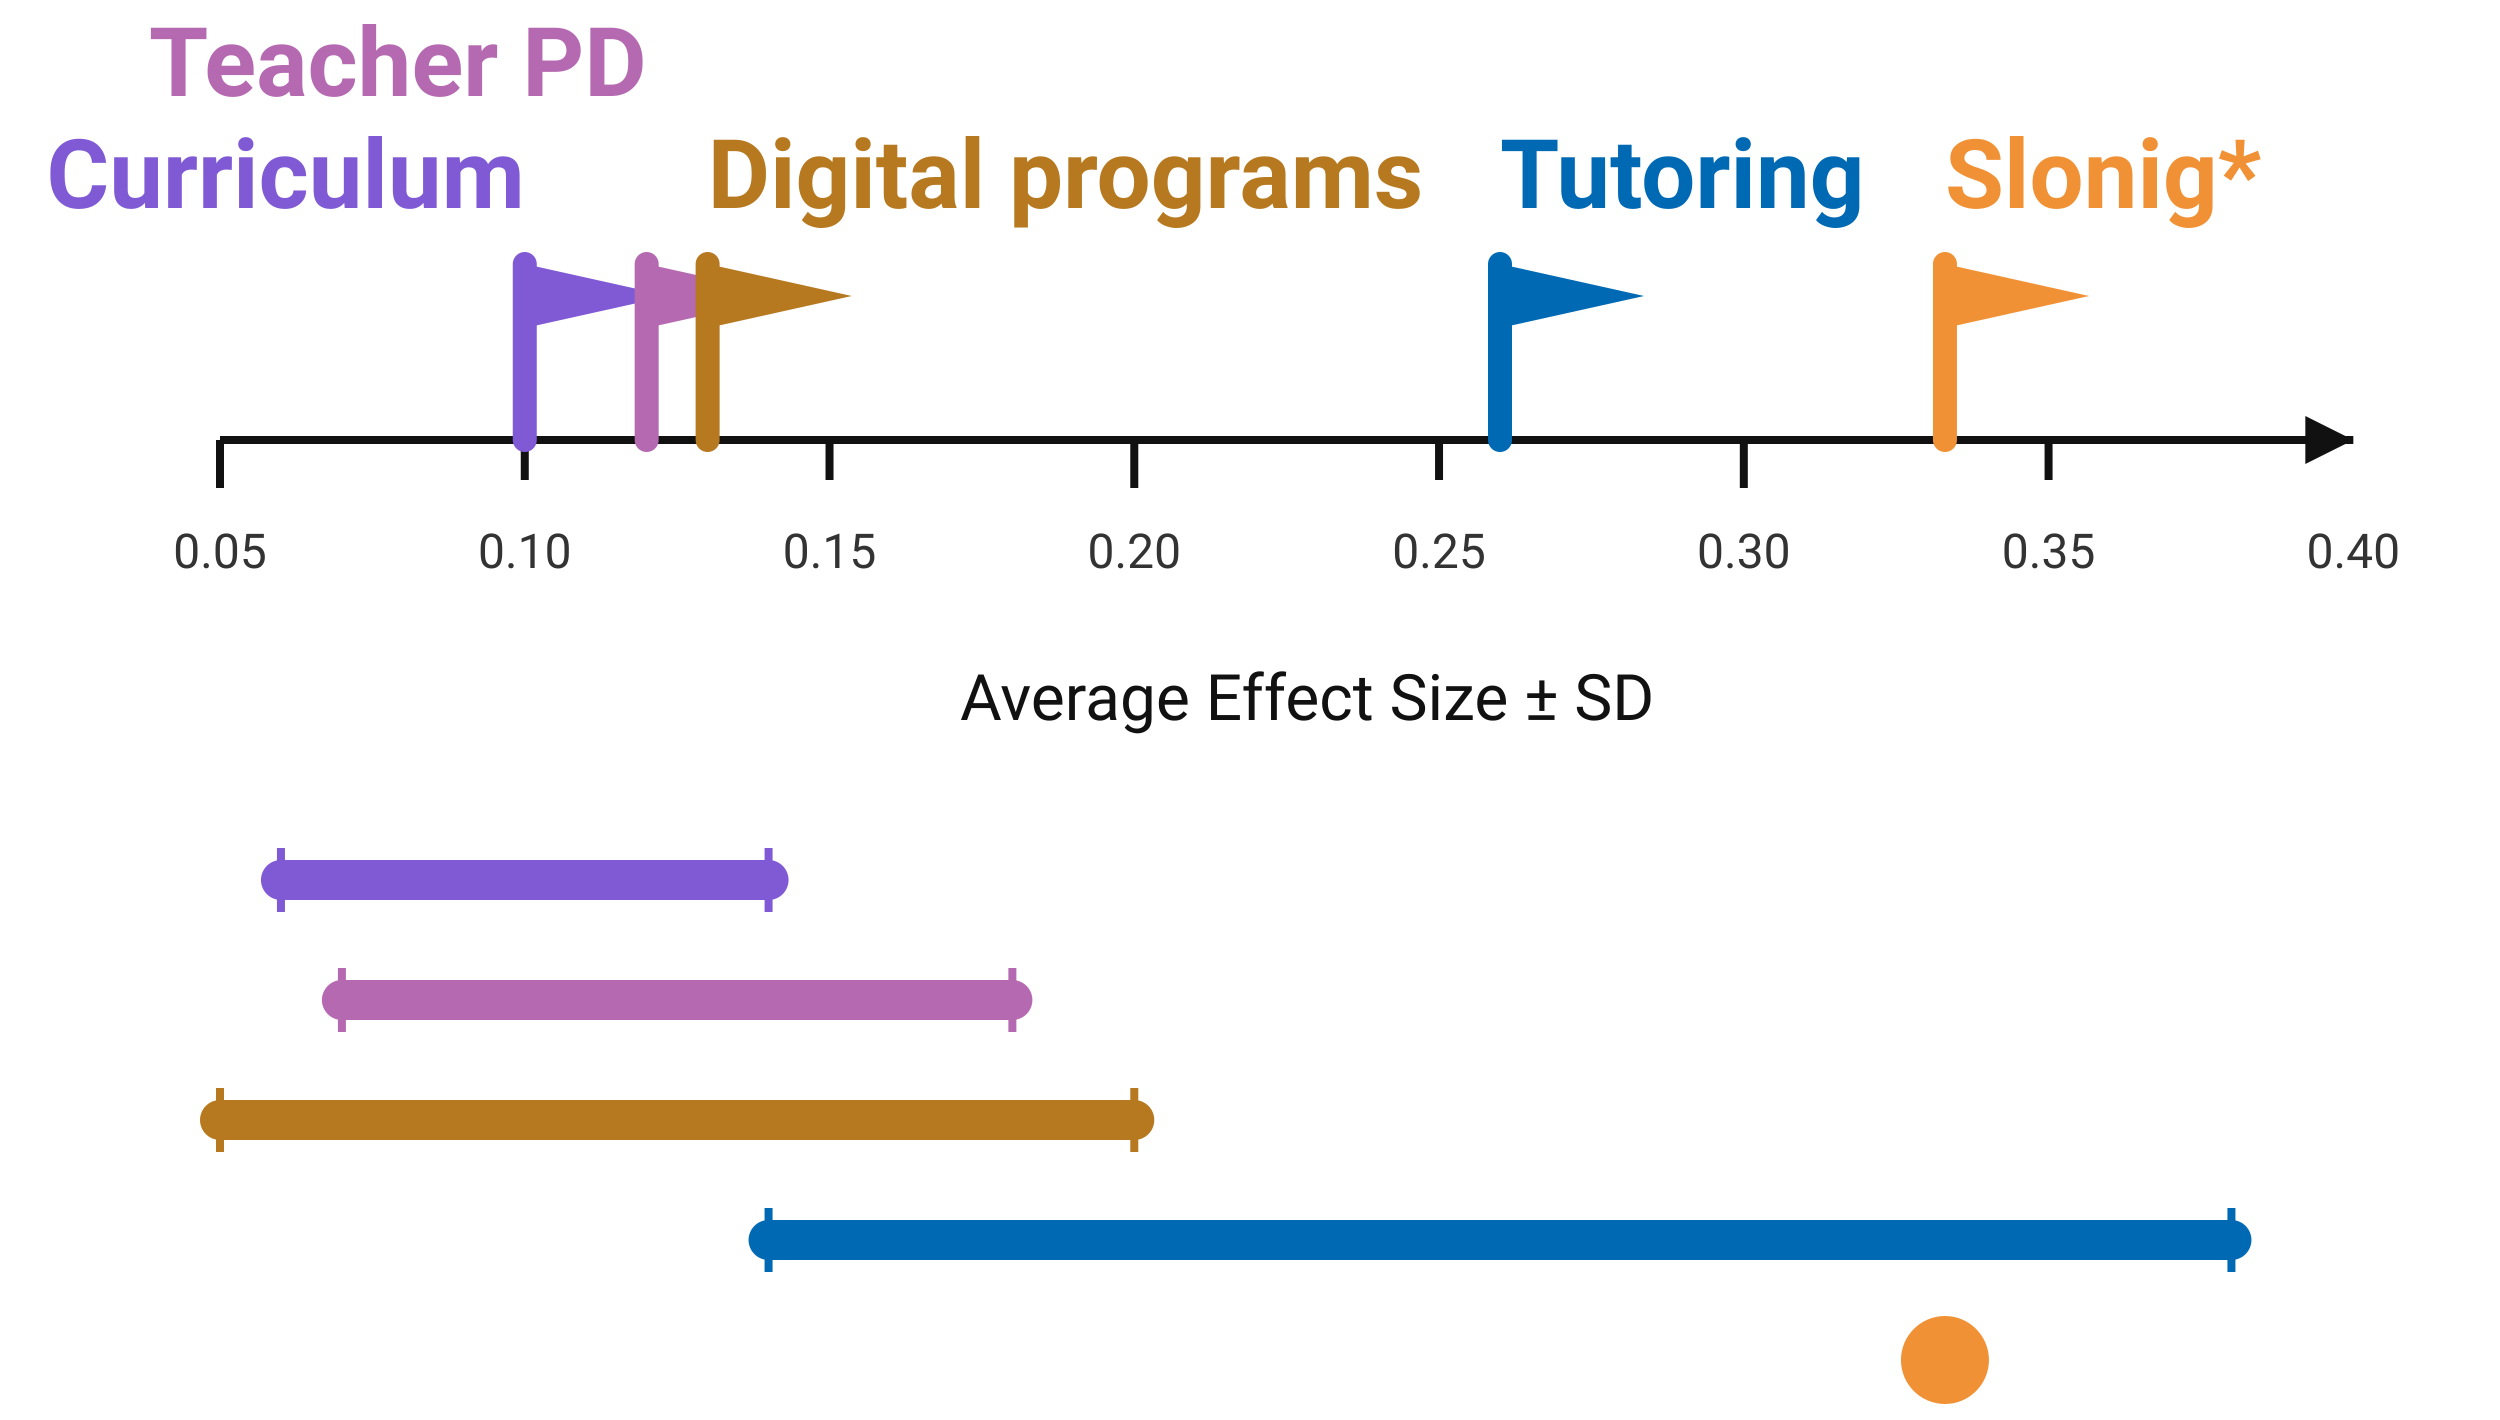
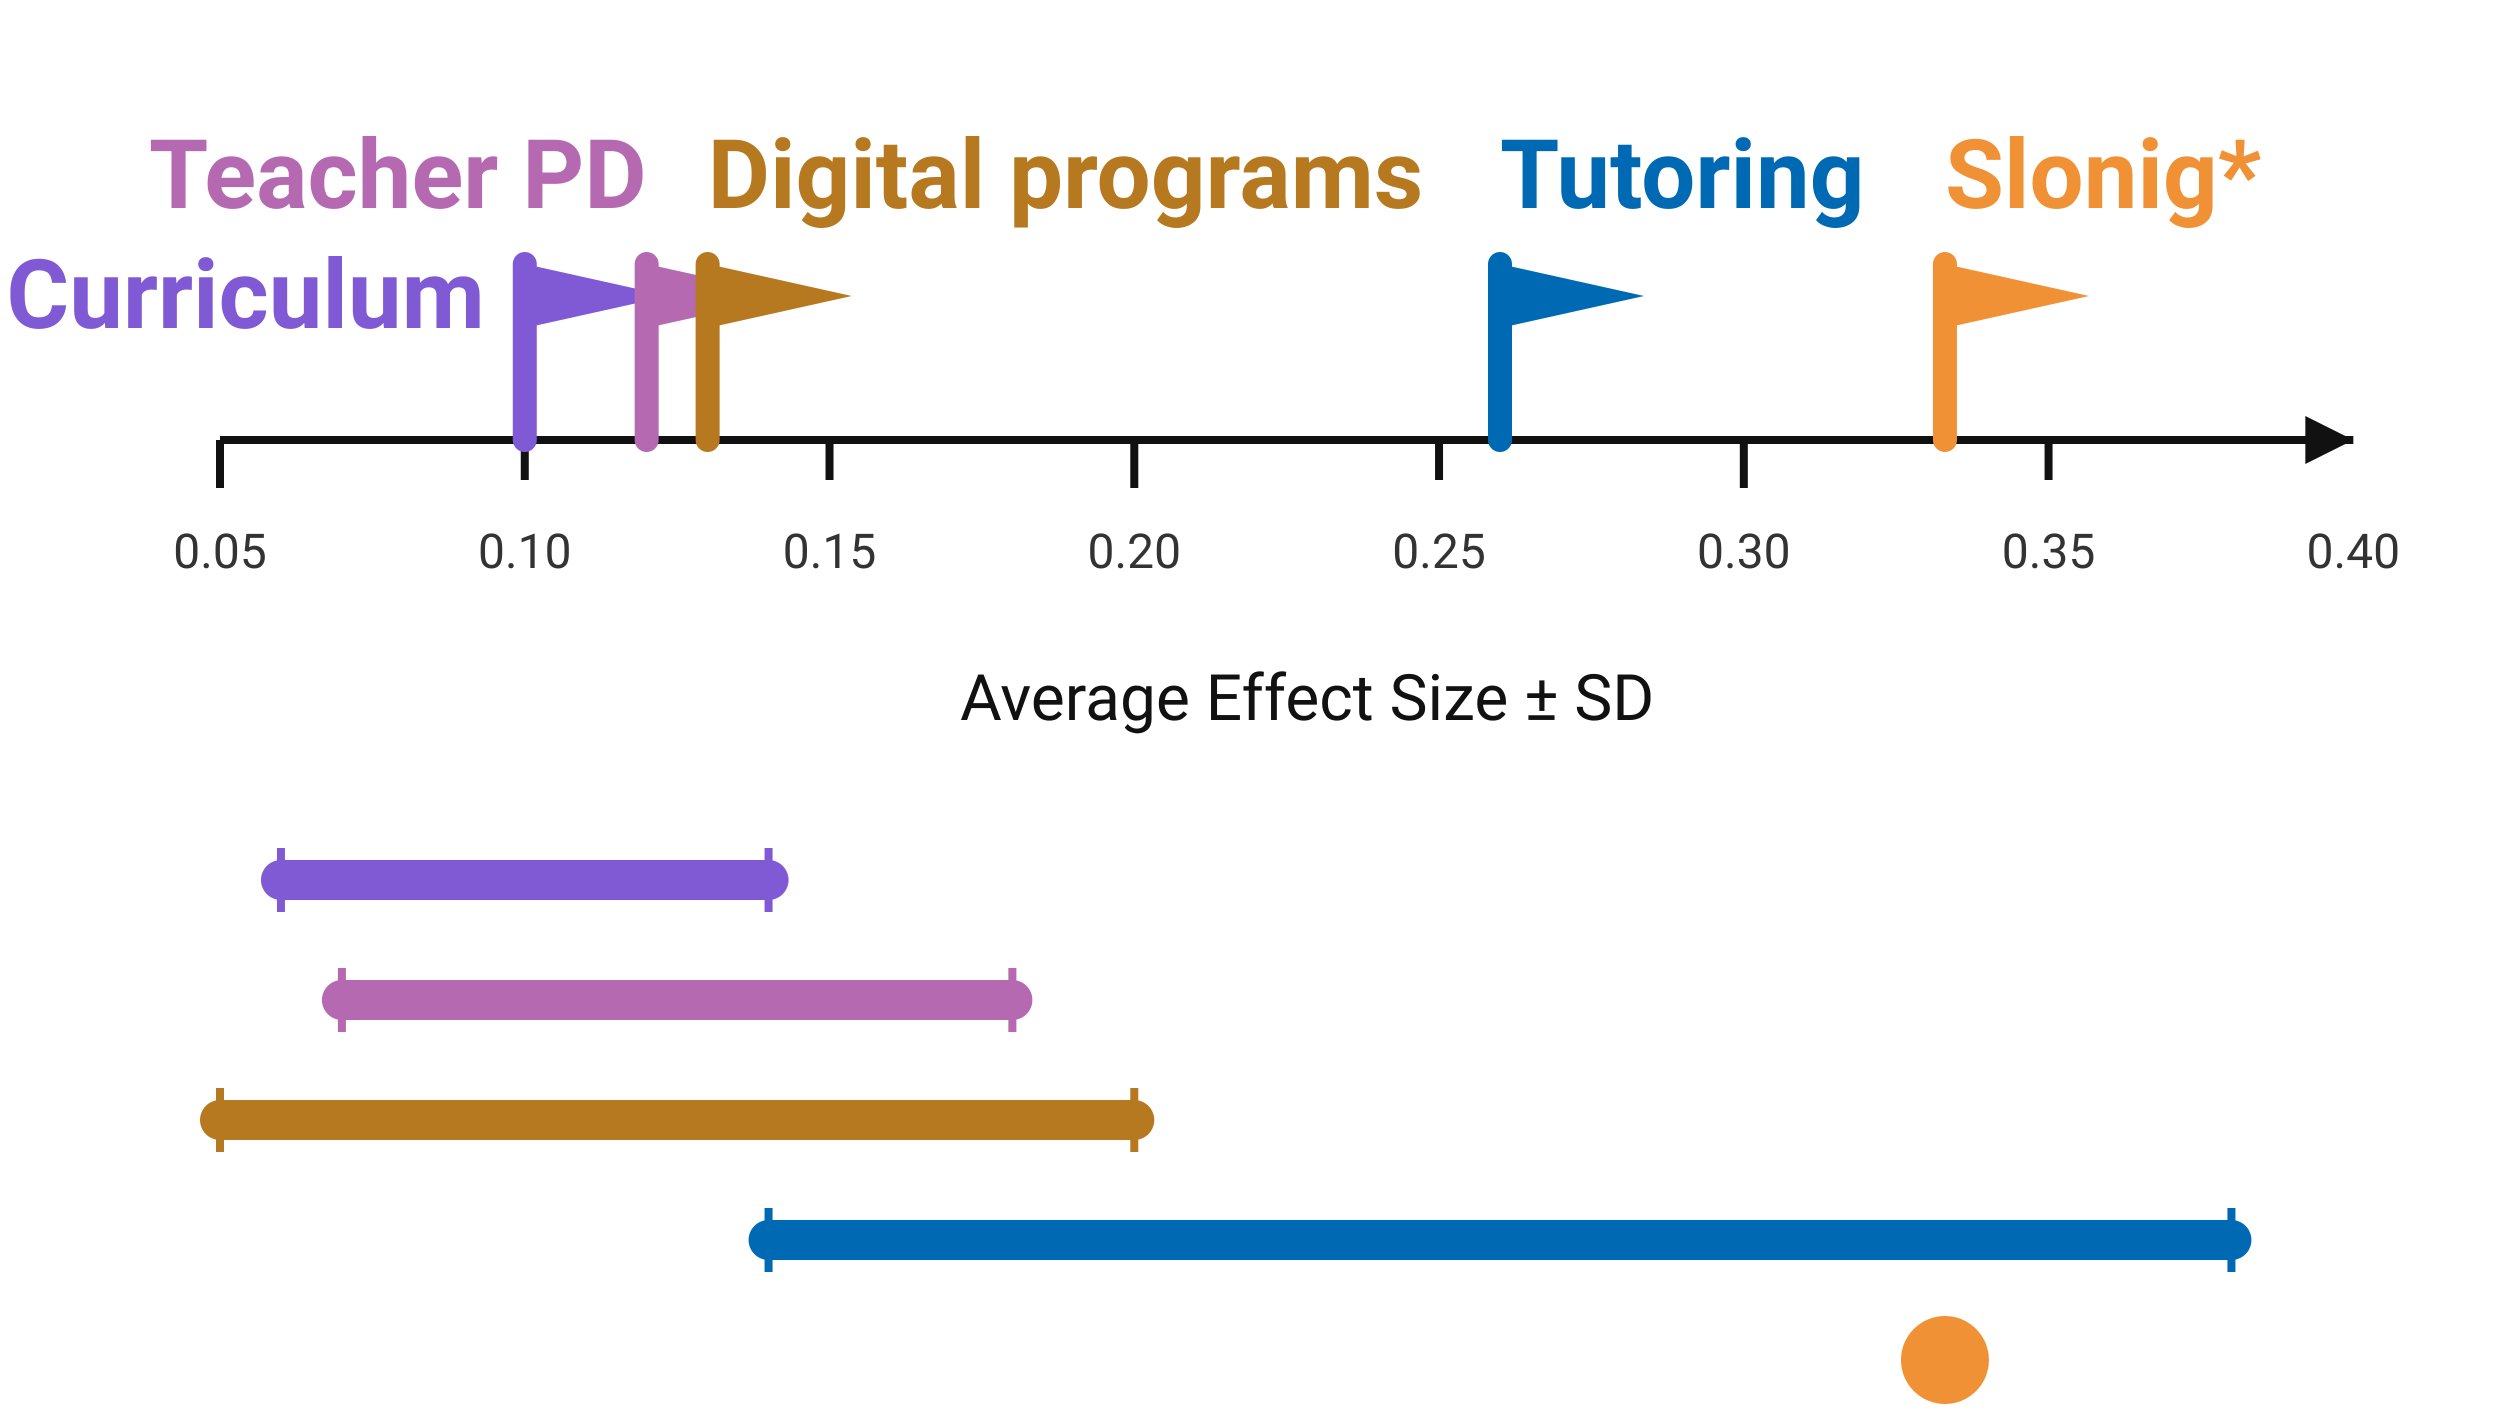
<svg xmlns="http://www.w3.org/2000/svg" width="625" height="355" viewBox="65 50 625 355" role="img" aria-label="Number line with ranges and average flags (shorter axis)">
  <style>
    .label { font: 16px system-ui, -apple-system, Segoe UI, Roboto, Arial, sans-serif; fill: #111; }
    .small { font: 12px system-ui, -apple-system, Segoe UI, Roboto, Arial, sans-serif; fill: #333; }
    .axis  { stroke: #111; stroke-width: 2; }
    .tick  { stroke: #111; stroke-width: 2; }
    .bar   { fill: none; stroke-width: 10; stroke-linecap: round; }
    .cap   { stroke-width: 2; }
    .value { font: 12px ui-monospace, SFMono-Regular, Menlo, Monaco, Consolas, "Liberation Mono", monospace; fill: #333; }
    .flagName { font: 24px system-ui, -apple-system, Segoe UI, Roboto, Arial, sans-serif; font-weight: 600; }
  </style>
  <text x="305" y="230" class="label" font-weight="700">Average Effect Size ± SD</text>
  <line x1="120" y1="160" x2="653.333" y2="160" class="axis" />
  <line x1="120" y1="160" x2="120" y2="172" class="tick" />
  <text x="120" y="192" text-anchor="middle" class="small">0.05</text>
  <line x1="196.191" y1="160" x2="196.191" y2="170" class="tick" />
  <text x="196.191" y="192" text-anchor="middle" class="small">0.10</text>
  <line x1="272.381" y1="160" x2="272.381" y2="170" class="tick" />
  <text x="272.381" y="192" text-anchor="middle" class="small">0.15</text>
  <line x1="348.571" y1="160" x2="348.571" y2="172" class="tick" />
  <text x="348.571" y="192" text-anchor="middle" class="small">0.20</text>
  <line x1="424.762" y1="160" x2="424.762" y2="170" class="tick" />
  <text x="424.762" y="192" text-anchor="middle" class="small">0.25</text>
  <line x1="500.953" y1="160" x2="500.953" y2="172" class="tick" />
  <text x="500.953" y="192" text-anchor="middle" class="small">0.30</text>
  <line x1="577.143" y1="160" x2="577.143" y2="170" class="tick" />
  <text x="577.143" y="192" text-anchor="middle" class="small">0.35</text>
  <text x="653.333" y="192" text-anchor="middle" class="small">0.40</text>
  <path d="M653.333 160 L641.333 154 L641.333 166 Z" fill="#111" />
  <g transform="translate(196.191,160)">
    <line x1="0" y1="0" x2="0" y2="-44" stroke="#805ad5" stroke-width="6" stroke-linecap="round" />
    <path d="M0 -44 L36 -36 L0 -28 Z" fill="#805ad5" />
-     <text x="0" y="-58" text-anchor="end" class="flagName" fill="#805ad5">Curriculum</text>
+     <text x="-10" y="-28" text-anchor="end" class="flagName" fill="#805ad5">Curriculum</text>
  </g>
  <g transform="translate(226.667,160)">
    <line x1="0" y1="0" x2="0" y2="-44" stroke="#b569b1" stroke-width="6" stroke-linecap="round" />
    <path d="M0 -44 L36 -36 L0 -28 Z" fill="#b569b1" />
-     <text x="0" y="-86" text-anchor="end" class="flagName" fill="#b569b1">Teacher PD</text>
+     <text x="0" y="-58" text-anchor="end" class="flagName" fill="#b569b1">Teacher PD</text>
  </g>
  <g transform="translate(241.905,160)">
    <line x1="0" y1="0" x2="0" y2="-44" stroke="#b7791f" stroke-width="6" stroke-linecap="round" />
    <path d="M0 -44 L36 -36 L0 -28 Z" fill="#b7791f" />
    <text x="0" y="-58" text-anchor="start" class="flagName" fill="#b7791f">Digital programs</text>
  </g>
  <g transform="translate(440,160)">
    <line x1="0" y1="0" x2="0" y2="-44" stroke="#0069b4" stroke-width="6" stroke-linecap="round" />
    <path d="M0 -44 L36 -36 L0 -28 Z" fill="#0069b4" />
    <text x="0" y="-58" text-anchor="start" class="flagName" fill="#0069b4">Tutoring</text>
  </g>
  <g transform="translate(551.238,160)">
    <line x1="0" y1="0" x2="0" y2="-44" stroke="#f19135" stroke-width="6" stroke-linecap="round" />
    <path d="M0 -44 L36 -36 L0 -28 Z" fill="#f19135" />
    <text x="0" y="-58" text-anchor="start" class="flagName" fill="#f19135">Slonig*</text>
  </g>
  <line x1="135.238" y1="270" x2="257.143" y2="270" class="bar" stroke="#805ad5" />
  <line x1="135.238" y1="262" x2="135.238" y2="278" class="cap" stroke="#805ad5" />
  <line x1="257.143" y1="262" x2="257.143" y2="278" class="cap" stroke="#805ad5" />
  <line x1="150.476" y1="300" x2="318.095" y2="300" class="bar" stroke="#b569b1" />
  <line x1="150.476" y1="292" x2="150.476" y2="308" class="cap" stroke="#b569b1" />
  <line x1="318.095" y1="292" x2="318.095" y2="308" class="cap" stroke="#b569b1" />
  <line x1="120" y1="330" x2="348.571" y2="330" class="bar" stroke="#b7791f" />
  <line x1="120" y1="322" x2="120" y2="338" class="cap" stroke="#b7791f" />
  <line x1="348.571" y1="322" x2="348.571" y2="338" class="cap" stroke="#b7791f" />
  <line x1="257.143" y1="360" x2="622.857" y2="360" class="bar" stroke="#0069b4" />
  <line x1="257.143" y1="352" x2="257.143" y2="368" class="cap" stroke="#0069b4" />
  <line x1="622.857" y1="352" x2="622.857" y2="368" class="cap" stroke="#0069b4" />
  <circle cx="551.238" cy="390" r="10" fill="#f19135" />
  <circle cx="551.238" cy="390" r="10" fill="none" stroke="#f19135" stroke-width="2" />
</svg>
